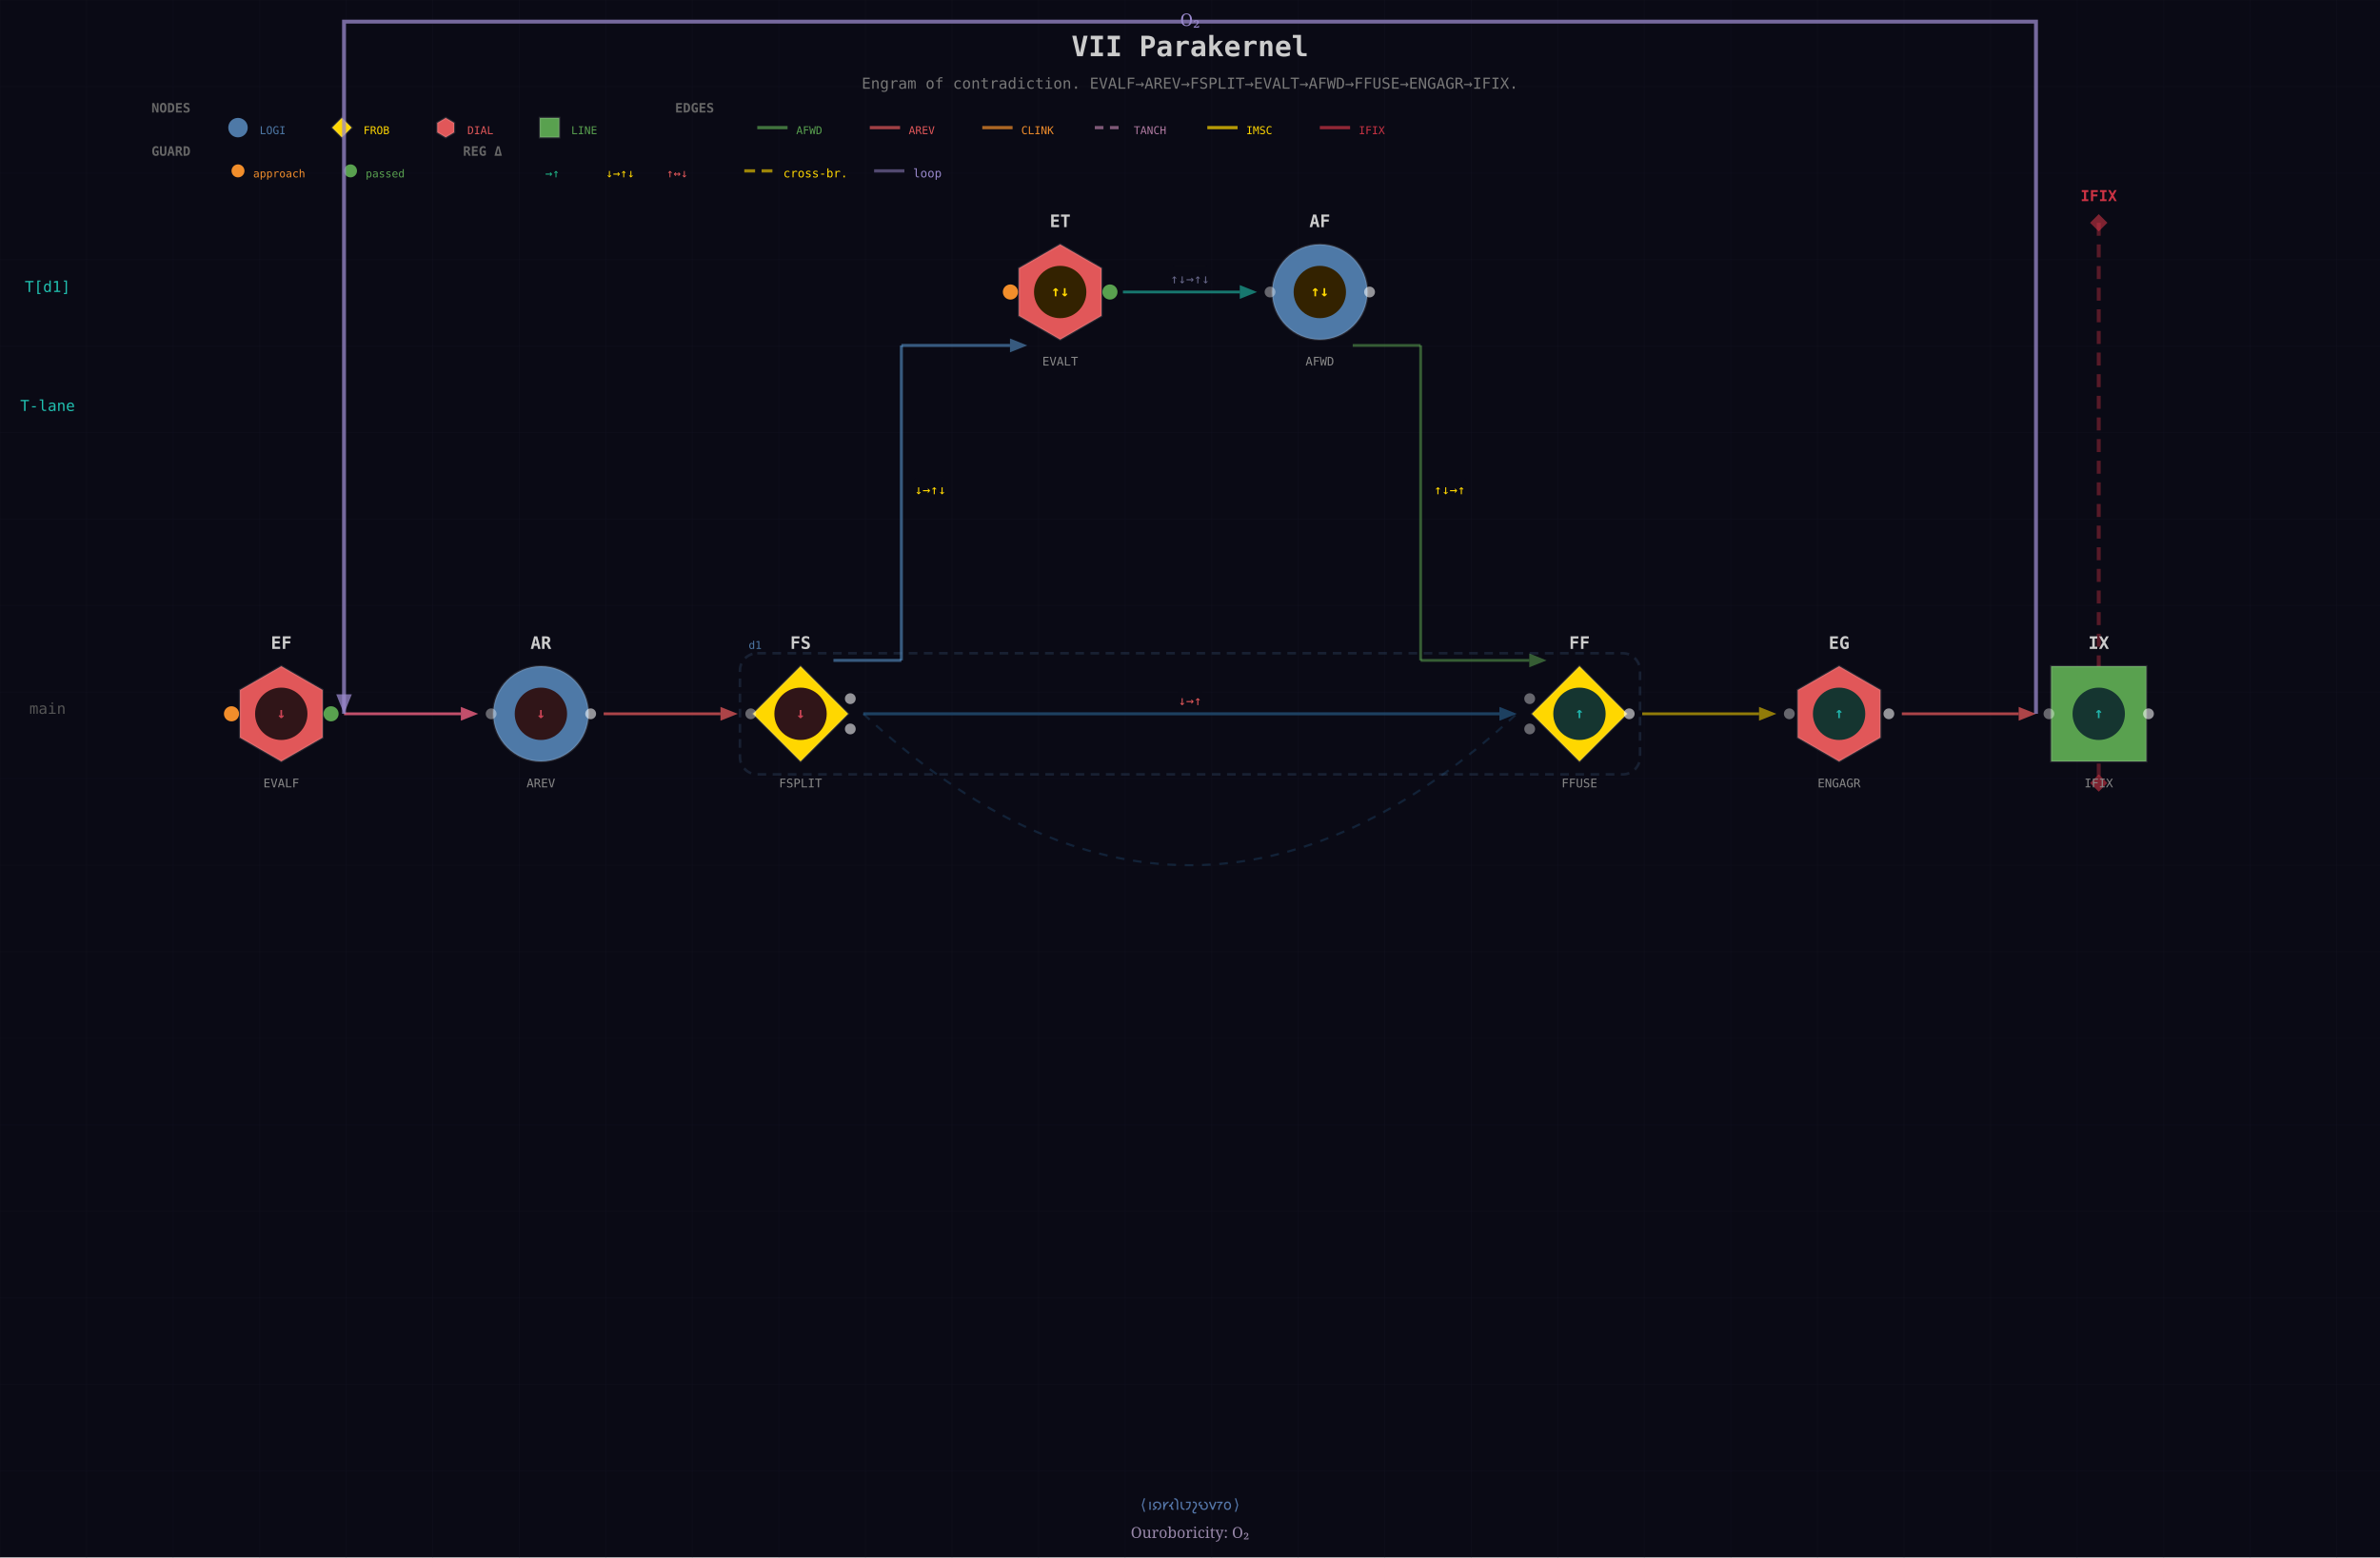
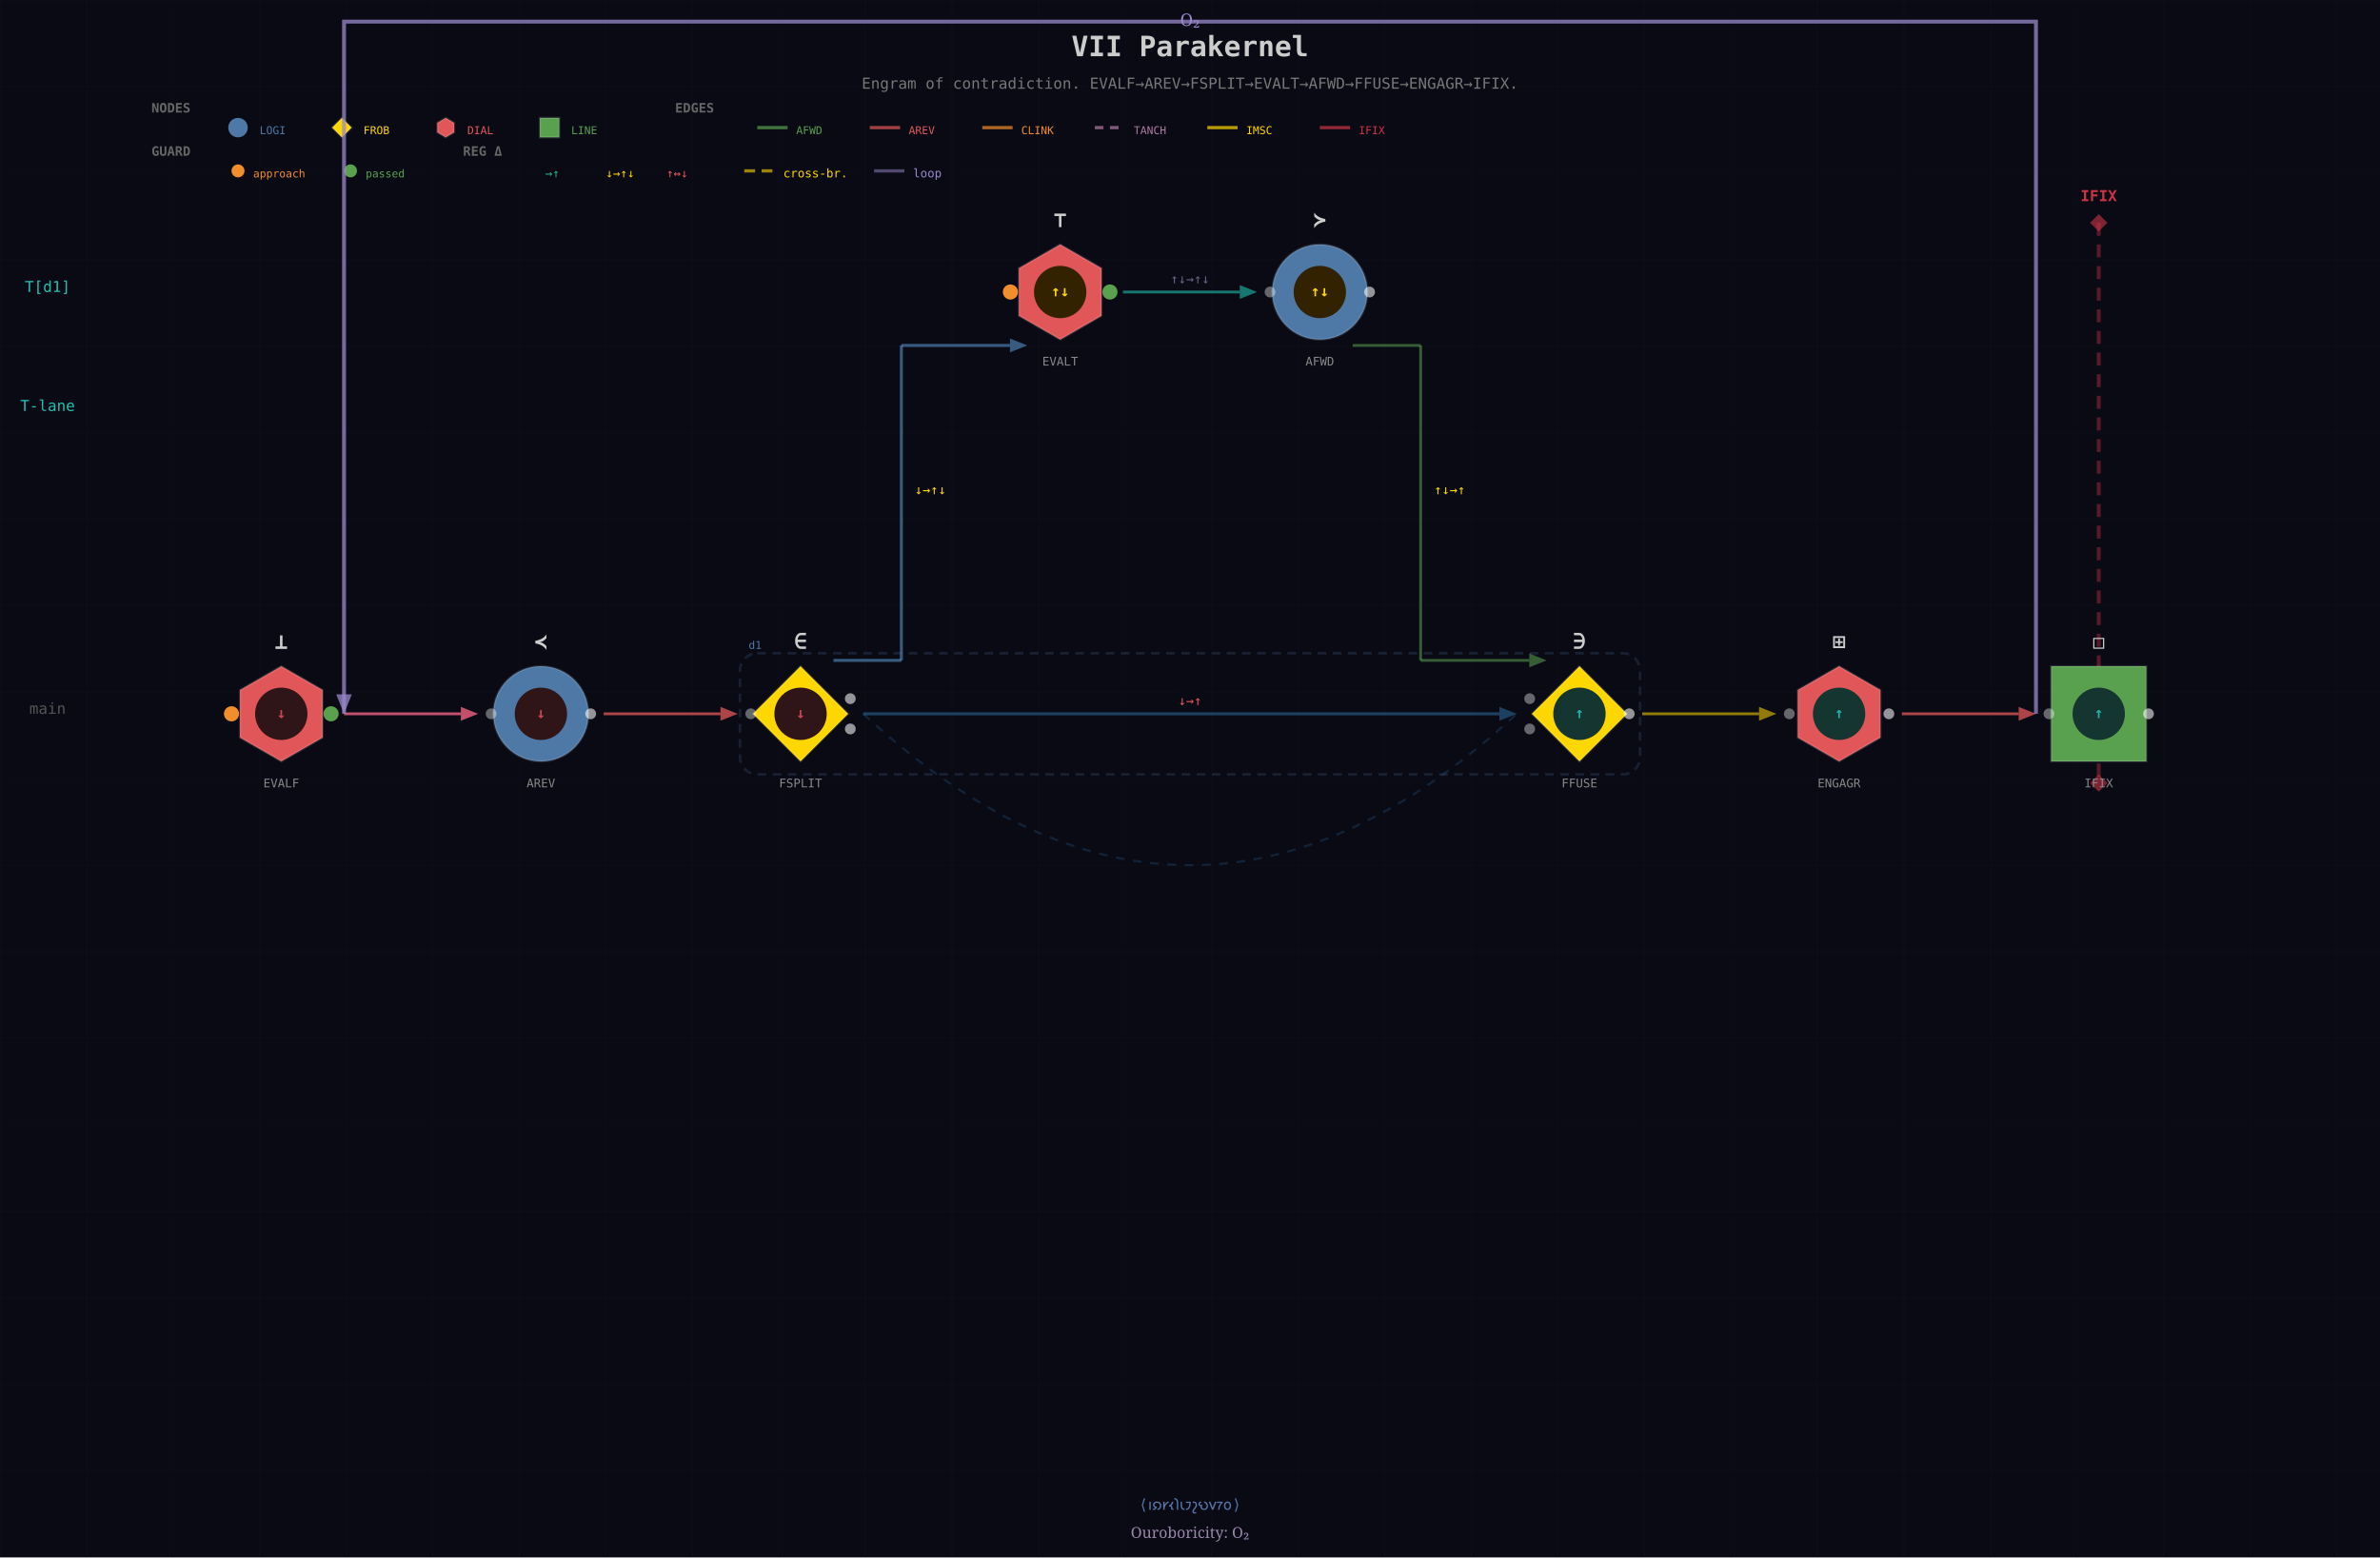
<svg xmlns="http://www.w3.org/2000/svg" viewBox="0 0 1100 720">
  <rect width="1100" height="720" fill="#0a0a15" />
  <line x1="0.0" y1="0.0" x2="0.0" y2="720.0" stroke="#151525" stroke-width="0.4" opacity="0.25" />
  <line x1="40.0" y1="0.0" x2="40.0" y2="720.0" stroke="#151525" stroke-width="0.4" opacity="0.25" />
  <line x1="80.0" y1="0.0" x2="80.0" y2="720.0" stroke="#151525" stroke-width="0.4" opacity="0.25" />
  <line x1="120.0" y1="0.0" x2="120.0" y2="720.0" stroke="#151525" stroke-width="0.4" opacity="0.25" />
  <line x1="160.0" y1="0.0" x2="160.0" y2="720.0" stroke="#151525" stroke-width="0.4" opacity="0.25" />
  <line x1="200.0" y1="0.0" x2="200.0" y2="720.0" stroke="#151525" stroke-width="0.4" opacity="0.25" />
  <line x1="240.0" y1="0.0" x2="240.0" y2="720.0" stroke="#151525" stroke-width="0.4" opacity="0.25" />
  <line x1="280.0" y1="0.0" x2="280.0" y2="720.0" stroke="#151525" stroke-width="0.4" opacity="0.25" />
  <line x1="320.0" y1="0.0" x2="320.0" y2="720.0" stroke="#151525" stroke-width="0.4" opacity="0.25" />
  <line x1="360.0" y1="0.0" x2="360.0" y2="720.0" stroke="#151525" stroke-width="0.4" opacity="0.25" />
  <line x1="400.0" y1="0.0" x2="400.0" y2="720.0" stroke="#151525" stroke-width="0.4" opacity="0.25" />
  <line x1="440.0" y1="0.0" x2="440.0" y2="720.0" stroke="#151525" stroke-width="0.4" opacity="0.25" />
  <line x1="480.0" y1="0.0" x2="480.0" y2="720.0" stroke="#151525" stroke-width="0.4" opacity="0.25" />
  <line x1="520.0" y1="0.0" x2="520.0" y2="720.0" stroke="#151525" stroke-width="0.4" opacity="0.25" />
  <line x1="560.0" y1="0.0" x2="560.0" y2="720.0" stroke="#151525" stroke-width="0.4" opacity="0.25" />
  <line x1="600.0" y1="0.0" x2="600.0" y2="720.0" stroke="#151525" stroke-width="0.4" opacity="0.25" />
  <line x1="640.0" y1="0.0" x2="640.0" y2="720.0" stroke="#151525" stroke-width="0.4" opacity="0.25" />
  <line x1="680.0" y1="0.0" x2="680.0" y2="720.0" stroke="#151525" stroke-width="0.4" opacity="0.25" />
  <line x1="720.0" y1="0.0" x2="720.0" y2="720.0" stroke="#151525" stroke-width="0.4" opacity="0.25" />
  <line x1="760.0" y1="0.0" x2="760.0" y2="720.0" stroke="#151525" stroke-width="0.4" opacity="0.25" />
  <line x1="800.0" y1="0.0" x2="800.0" y2="720.0" stroke="#151525" stroke-width="0.4" opacity="0.25" />
  <line x1="840.0" y1="0.0" x2="840.0" y2="720.0" stroke="#151525" stroke-width="0.4" opacity="0.25" />
  <line x1="880.0" y1="0.0" x2="880.0" y2="720.0" stroke="#151525" stroke-width="0.4" opacity="0.25" />
  <line x1="920.0" y1="0.0" x2="920.0" y2="720.0" stroke="#151525" stroke-width="0.4" opacity="0.25" />
  <line x1="960.0" y1="0.0" x2="960.0" y2="720.0" stroke="#151525" stroke-width="0.4" opacity="0.25" />
  <line x1="1000.0" y1="0.0" x2="1000.0" y2="720.0" stroke="#151525" stroke-width="0.4" opacity="0.25" />
  <line x1="1040.0" y1="0.0" x2="1040.0" y2="720.0" stroke="#151525" stroke-width="0.4" opacity="0.25" />
  <line x1="1080.0" y1="0.0" x2="1080.0" y2="720.0" stroke="#151525" stroke-width="0.4" opacity="0.25" />
  <line x1="0.0" y1="0.0" x2="1100.0" y2="0.0" stroke="#151525" stroke-width="0.4" opacity="0.25" />
  <line x1="0.0" y1="40.0" x2="1100.0" y2="40.0" stroke="#151525" stroke-width="0.4" opacity="0.25" />
  <line x1="0.0" y1="80.0" x2="1100.0" y2="80.0" stroke="#151525" stroke-width="0.4" opacity="0.25" />
  <line x1="0.0" y1="120.0" x2="1100.0" y2="120.0" stroke="#151525" stroke-width="0.4" opacity="0.25" />
  <line x1="0.0" y1="160.0" x2="1100.0" y2="160.0" stroke="#151525" stroke-width="0.4" opacity="0.25" />
  <line x1="0.0" y1="200.0" x2="1100.0" y2="200.0" stroke="#151525" stroke-width="0.4" opacity="0.25" />
  <line x1="0.0" y1="240.0" x2="1100.0" y2="240.0" stroke="#151525" stroke-width="0.4" opacity="0.25" />
  <line x1="0.0" y1="280.0" x2="1100.0" y2="280.0" stroke="#151525" stroke-width="0.4" opacity="0.25" />
  <line x1="0.0" y1="320.0" x2="1100.0" y2="320.0" stroke="#151525" stroke-width="0.4" opacity="0.25" />
  <line x1="0.0" y1="360.0" x2="1100.0" y2="360.0" stroke="#151525" stroke-width="0.4" opacity="0.25" />
  <line x1="0.0" y1="400.0" x2="1100.0" y2="400.0" stroke="#151525" stroke-width="0.4" opacity="0.25" />
  <line x1="0.0" y1="440.0" x2="1100.0" y2="440.0" stroke="#151525" stroke-width="0.4" opacity="0.25" />
  <line x1="0.0" y1="480.0" x2="1100.0" y2="480.0" stroke="#151525" stroke-width="0.4" opacity="0.25" />
  <line x1="0.0" y1="520.0" x2="1100.0" y2="520.0" stroke="#151525" stroke-width="0.4" opacity="0.25" />
  <line x1="0.0" y1="560.0" x2="1100.0" y2="560.0" stroke="#151525" stroke-width="0.4" opacity="0.25" />
  <line x1="0.0" y1="600.0" x2="1100.0" y2="600.0" stroke="#151525" stroke-width="0.4" opacity="0.25" />
  <line x1="0.0" y1="640.0" x2="1100.0" y2="640.0" stroke="#151525" stroke-width="0.4" opacity="0.25" />
  <line x1="0.0" y1="680.0" x2="1100.0" y2="680.0" stroke="#151525" stroke-width="0.4" opacity="0.25" />
  <text x="550.0" y="26.0" fill="#cccccc" font-size="13" text-anchor="middle" font-family="monospace" font-weight="bold">VII Parakernel</text>
  <text x="550.0" y="41.0" fill="#777" font-size="7" text-anchor="middle" font-family="monospace">Engram of contradiction. EVALF→AREV→FSPLIT→EVALT→AFWD→FFUSE→ENGAGR→IFIX.</text>
  <text x="22.0" y="190.0" fill="#20c0b0" font-size="7" text-anchor="middle" font-family="monospace">T-lane</text>
  <text x="22.0" y="135.0" fill="#20c0b0" font-size="7" text-anchor="middle" font-family="monospace">T[d1]</text>
  <text x="22.0" y="330.0" fill="#555" font-size="7" text-anchor="middle" font-family="monospace">main</text>
  <line x1="970.0" y1="103.0" x2="970.0" y2="362.0" stroke="#cc3344" stroke-width="1.8" opacity="0.4" stroke-dasharray="6,4" />
  <text x="970.0" y="93.0" fill="#cc3344" font-size="7" text-anchor="middle" font-family="monospace" font-weight="bold">IFIX</text>
  <polygon points="970.0,99.0 974.0,103 970.0,107.0 966.0,103" fill="#cc3344" opacity="0.6" />
  <polygon points="970.0,358.0 974.0,362 970.0,366.0 966.0,362" fill="#cc3344" opacity="0.6" />
  <line x1="385.2" y1="305.3" x2="416.6" y2="305.3" stroke="#5b9bd5" stroke-width="1.4" opacity="0.55" />
  <line x1="416.6" y1="305.3" x2="416.6" y2="159.7" stroke="#5b9bd5" stroke-width="1.4" opacity="0.55" />
  <line x1="416.6" y1="159.7" x2="466.8" y2="159.7" stroke="#5b9bd5" stroke-width="1.4" opacity="0.55" />
  <polygon points="474.8,159.7 466.8,162.9 466.8,156.5" fill="#5b9bd5" opacity="0.55" />
  <rect x="422.0" y="220.5" width="16.0" height="10" fill="#0a0a15" opacity="0.7" rx="3" />
  <text x="430.0" y="228.5" fill="#ffd700" font-size="6" text-anchor="middle" font-family="monospace">↓→↑↓</text>
  <line x1="519.0" y1="135.0" x2="573.0" y2="135.0" stroke="#20d0b8" stroke-width="1.3" opacity="0.55" />
  <polygon points="581.0,135.0 573.0,138.2 573.0,131.8" fill="#20d0b8" opacity="0.55" />
  <rect x="540.0" y="123.0" width="20.0" height="10" fill="#0a0a15" opacity="0.7" rx="3" />
  <text x="550.0" y="131.0" fill="#666688" font-size="6" text-anchor="middle" font-family="monospace">↑↓→↑↓</text>
  <line x1="625.2" y1="159.7" x2="656.6" y2="159.7" stroke="#59a14f" stroke-width="1.3" opacity="0.55" />
  <line x1="656.6" y1="159.7" x2="656.6" y2="305.3" stroke="#59a14f" stroke-width="1.3" opacity="0.55" />
  <line x1="656.6" y1="305.3" x2="706.8" y2="305.3" stroke="#59a14f" stroke-width="1.3" opacity="0.55" />
  <polygon points="714.8,305.3 706.8,308.5 706.8,302.1" fill="#59a14f" opacity="0.55" />
  <rect x="662.0" y="220.5" width="16.0" height="10" fill="#0a0a15" opacity="0.7" rx="3" />
  <text x="670.0" y="228.5" fill="#ffd700" font-size="6" text-anchor="middle" font-family="monospace">↑↓→↑</text>
  <line x1="399.0" y1="330.0" x2="693.0" y2="330.0" stroke="#2b6b9f" stroke-width="1.4" opacity="0.55" />
  <polygon points="701.0,330.0 693.0,333.2 693.0,326.8" fill="#2b6b9f" opacity="0.55" />
  <rect x="544.0" y="318.0" width="12.0" height="10" fill="#0a0a15" opacity="0.7" rx="3" />
  <text x="550.0" y="326.0" fill="#e15759" font-size="6" text-anchor="middle" font-family="monospace">↓→↑</text>
  <line x1="159.0" y1="330.0" x2="213.0" y2="330.0" stroke="#ff6688" stroke-width="1.3" opacity="0.75" />
  <polygon points="221.0,330.0 213.0,333.2 213.0,326.8" fill="#ff6688" opacity="0.75" />
  <line x1="279.0" y1="330.0" x2="333.0" y2="330.0" stroke="#e15759" stroke-width="1.3" opacity="0.75" />
  <polygon points="341.0,330.0 333.0,333.2 333.0,326.8" fill="#e15759" opacity="0.75" />
  <line x1="879.0" y1="330.0" x2="933.0" y2="330.0" stroke="#e15759" stroke-width="1.3" opacity="0.75" />
  <polygon points="941.0,330.0 933.0,333.2 933.0,326.8" fill="#e15759" opacity="0.75" />
  <line x1="759.0" y1="330.0" x2="813.0" y2="330.0" stroke="#ffd700" stroke-width="1.3" opacity="0.55" />
  <polygon points="821.0,330.0 813.0,333.2 813.0,326.8" fill="#ffd700" opacity="0.55" />
  <path d="M399.0,330.0 Q550.0,470.0 701.0,330.0" fill="none" stroke="#2b6b9f" stroke-dasharray="4,4" stroke-width="1" opacity="0.25" />
  <polygon points="149.1,341.0 130.0,352.0 110.9,341.0 110.9,319.0 130.0,308.0 149.1,319.0" fill="#e15759" stroke="#ffffff20" stroke-width="1.0" />
  <circle cx="130.0" cy="330.0" r="12.1" fill="#301518" stroke-width="0" />
  <text x="130.0" y="332.0" fill="#cc4455" font-size="7" text-anchor="middle" font-family="monospace" font-weight="bold">↓</text>
-   <text x="130.0" y="300.0" fill="#cccccc" font-size="8" text-anchor="middle" font-family="monospace" font-weight="bold">EF</text>
+   <text x="130.0" y="300.0" fill="#cccccc" font-size="10" text-anchor="middle" font-family="monospace" font-weight="bold">⊥</text>
  <text x="130.0" y="364.0" fill="#888" font-size="5.5" text-anchor="middle" font-family="monospace">EVALF</text>
  <circle cx="107.0" cy="330.0" r="3.5" fill="#f28e2b" stroke-width="0.8" />
  <circle cx="153.0" cy="330.0" r="3.5" fill="#59a14f" stroke-width="0.9" />
  <circle cx="250.0" cy="330.0" r="22.0" fill="#4e79a7" stroke="#ffffff20" stroke-width="1.0" />
  <circle cx="250.0" cy="330.0" r="12.1" fill="#301518" stroke-width="0" />
  <text x="250.0" y="332.0" fill="#cc4455" font-size="7" text-anchor="middle" font-family="monospace" font-weight="bold">↓</text>
-   <text x="250.0" y="300.0" fill="#cccccc" font-size="8" text-anchor="middle" font-family="monospace" font-weight="bold">AR</text>
+   <text x="250.0" y="300.0" fill="#cccccc" font-size="10" text-anchor="middle" font-family="monospace" font-weight="bold">≺</text>
  <text x="250.0" y="364.0" fill="#888" font-size="5.5" text-anchor="middle" font-family="monospace">AREV</text>
  <circle cx="227.0" cy="330.0" r="2.5" fill="#ffffff60" stroke-width="0" />
  <circle cx="273.0" cy="330.0" r="2.5" fill="#ffffff90" stroke-width="0" />
  <polygon points="370.0,308.0 392.0,330 370.0,352.0 348.0,330" fill="#ffd700" stroke="#ffffff20" stroke-width="1.0" />
  <circle cx="370.0" cy="330.0" r="12.1" fill="#301518" stroke-width="0" />
  <text x="370.0" y="332.0" fill="#cc4455" font-size="7" text-anchor="middle" font-family="monospace" font-weight="bold">↓</text>
-   <text x="370.0" y="300.0" fill="#cccccc" font-size="8" text-anchor="middle" font-family="monospace" font-weight="bold">FS</text>
+   <text x="370.0" y="300.0" fill="#cccccc" font-size="10" text-anchor="middle" font-family="monospace" font-weight="bold">∈</text>
  <text x="370.0" y="364.0" fill="#888" font-size="5.5" text-anchor="middle" font-family="monospace">FSPLIT</text>
  <circle cx="347.0" cy="330.0" r="2.5" fill="#ffffff60" stroke-width="0" />
  <circle cx="393.0" cy="323.0" r="2.5" fill="#ffffff90" stroke-width="0" />
  <circle cx="393.0" cy="337.0" r="2.5" fill="#ffffff90" stroke-width="0" />
  <polygon points="509.1,146.0 490.0,157.0 470.9,146.0 470.9,124.0 490.0,113.0 509.1,124.0" fill="#e15759" stroke="#ffffff20" stroke-width="1.0" />
  <circle cx="490.0" cy="135.0" r="12.1" fill="#332200" stroke-width="0" />
  <text x="490.0" y="137.0" fill="#ffd700" font-size="7" text-anchor="middle" font-family="monospace" font-weight="bold">↑↓</text>
-   <text x="490.0" y="105.0" fill="#cccccc" font-size="8" text-anchor="middle" font-family="monospace" font-weight="bold">ET</text>
+   <text x="490.0" y="105.0" fill="#cccccc" font-size="10" text-anchor="middle" font-family="monospace" font-weight="bold">⊤</text>
  <text x="490.0" y="169.0" fill="#888" font-size="5.5" text-anchor="middle" font-family="monospace">EVALT</text>
  <circle cx="467.0" cy="135.0" r="3.5" fill="#f28e2b" stroke-width="0.8" />
  <circle cx="513.0" cy="135.0" r="3.5" fill="#59a14f" stroke-width="0.9" />
  <circle cx="610.0" cy="135.0" r="22.0" fill="#4e79a7" stroke="#ffffff20" stroke-width="1.0" />
  <circle cx="610.0" cy="135.0" r="12.1" fill="#332200" stroke-width="0" />
  <text x="610.0" y="137.0" fill="#ffd700" font-size="7" text-anchor="middle" font-family="monospace" font-weight="bold">↑↓</text>
-   <text x="610.0" y="105.0" fill="#cccccc" font-size="8" text-anchor="middle" font-family="monospace" font-weight="bold">AF</text>
+   <text x="610.0" y="105.0" fill="#cccccc" font-size="10" text-anchor="middle" font-family="monospace" font-weight="bold">≻</text>
  <text x="610.0" y="169.0" fill="#888" font-size="5.5" text-anchor="middle" font-family="monospace">AFWD</text>
  <circle cx="587.0" cy="135.0" r="2.5" fill="#ffffff60" stroke-width="0" />
  <circle cx="633.0" cy="135.0" r="2.5" fill="#ffffff90" stroke-width="0" />
  <polygon points="730.0,308.0 752.0,330 730.0,352.0 708.0,330" fill="#ffd700" stroke="#ffffff20" stroke-width="1.0" />
  <circle cx="730.0" cy="330.0" r="12.1" fill="#153530" stroke-width="0" />
  <text x="730.0" y="332.0" fill="#20b2aa" font-size="7" text-anchor="middle" font-family="monospace" font-weight="bold">↑</text>
-   <text x="730.0" y="300.0" fill="#cccccc" font-size="8" text-anchor="middle" font-family="monospace" font-weight="bold">FF</text>
+   <text x="730.0" y="300.0" fill="#cccccc" font-size="10" text-anchor="middle" font-family="monospace" font-weight="bold">∋</text>
  <text x="730.0" y="364.0" fill="#888" font-size="5.5" text-anchor="middle" font-family="monospace">FFUSE</text>
  <circle cx="707.0" cy="323.0" r="2.5" fill="#ffffff60" stroke-width="0" />
  <circle cx="707.0" cy="337.0" r="2.5" fill="#ffffff60" stroke-width="0" />
  <circle cx="753.0" cy="330.0" r="2.5" fill="#ffffff90" stroke-width="0" />
  <polygon points="869.1,341.0 850.0,352.0 830.9,341.0 830.9,319.0 850.0,308.0 869.1,319.0" fill="#e15759" stroke="#ffffff20" stroke-width="1.0" />
  <circle cx="850.0" cy="330.0" r="12.1" fill="#153530" stroke-width="0" />
  <text x="850.0" y="332.0" fill="#20b2aa" font-size="7" text-anchor="middle" font-family="monospace" font-weight="bold">↑</text>
-   <text x="850.0" y="300.0" fill="#cccccc" font-size="8" text-anchor="middle" font-family="monospace" font-weight="bold">EG</text>
+   <text x="850.0" y="300.0" fill="#cccccc" font-size="10" text-anchor="middle" font-family="monospace" font-weight="bold">⊞</text>
  <text x="850.0" y="364.0" fill="#888" font-size="5.5" text-anchor="middle" font-family="monospace">ENGAGR</text>
  <circle cx="827.0" cy="330.0" r="2.5" fill="#ffffff60" stroke-width="0" />
  <circle cx="873.0" cy="330.0" r="2.5" fill="#ffffff90" stroke-width="0" />
  <rect x="948.0" y="308.0" width="44.0" height="44.0" fill="#59a14f" stroke="#ffffff20" stroke-width="1.0" />
  <circle cx="970.0" cy="330.0" r="12.1" fill="#153530" stroke-width="0" />
  <text x="970.0" y="332.0" fill="#20b2aa" font-size="7" text-anchor="middle" font-family="monospace" font-weight="bold">↑</text>
-   <text x="970.0" y="300.0" fill="#cccccc" font-size="8" text-anchor="middle" font-family="monospace" font-weight="bold">IX</text>
+   <text x="970.0" y="300.0" fill="#cccccc" font-size="10" text-anchor="middle" font-family="monospace" font-weight="bold">◻</text>
  <text x="970.0" y="364.0" fill="#888" font-size="5.5" text-anchor="middle" font-family="monospace">IFIX</text>
  <circle cx="947.0" cy="330.0" r="2.5" fill="#ffffff60" stroke-width="0" />
  <circle cx="993.0" cy="330.0" r="2.5" fill="#ffffff90" stroke-width="0" />
  <text x="550.0" y="698.0" fill="#5577aa" font-size="7" text-anchor="middle" font-family="monospace">⟨𐑦𐑸𐑾𐑬𐑐𐑧𐑲𐑟𐑻𐑫𐑳𐑴⟩</text>
  <text x="550.0" y="711.0" fill="#9988aa" font-size="7" text-anchor="middle" font-family="serif">Ouroboricity: O₂</text>
  <text x="70.0" y="52.0" fill="#666" font-size="6" text-anchor="start" font-family="monospace" font-weight="bold">NODES</text>
  <circle cx="110.0" cy="59.0" r="4.5" fill="#4e79a7" stroke-width="0" />
  <text x="120.0" y="62.0" fill="#4e79a7" font-size="5" text-anchor="start" font-family="monospace">LOGI</text>
  <polygon points="158,54.5 162.5,59 158,63.5 153.5,59" fill="#ffd700" stroke="#ffffff20" stroke-width="1.0" />
  <text x="168.0" y="62.0" fill="#ffd700" font-size="5" text-anchor="start" font-family="monospace">FROB</text>
  <polygon points="209.9,61.2 206.0,63.5 202.1,61.2 202.1,56.8 206.0,54.5 209.9,56.8" fill="#e15759" stroke="#ffffff20" stroke-width="1.0" />
  <text x="216.0" y="62.0" fill="#e15759" font-size="5" text-anchor="start" font-family="monospace">DIAL</text>
  <rect x="249.5" y="54.5" width="9.0" height="9.0" fill="#59a14f" stroke="#ffffff20" stroke-width="1.0" />
  <text x="264.0" y="62.0" fill="#59a14f" font-size="5" text-anchor="start" font-family="monospace">LINE</text>
  <text x="312.0" y="52.0" fill="#666" font-size="6" text-anchor="start" font-family="monospace" font-weight="bold">EDGES</text>
  <line x1="350.0" y1="59.0" x2="364.0" y2="59.0" stroke="#59a14f" stroke-width="1.5" opacity="0.7" />
  <text x="368.0" y="62.0" fill="#59a14f" font-size="5" text-anchor="start" font-family="monospace">AFWD</text>
  <line x1="402.0" y1="59.0" x2="416.0" y2="59.0" stroke="#e15759" stroke-width="1.5" opacity="0.7" />
  <text x="420.0" y="62.0" fill="#e15759" font-size="5" text-anchor="start" font-family="monospace">AREV</text>
  <line x1="454.0" y1="59.0" x2="468.0" y2="59.0" stroke="#f28e2b" stroke-width="1.5" opacity="0.7" />
  <text x="472.0" y="62.0" fill="#f28e2b" font-size="5" text-anchor="start" font-family="monospace">CLINK</text>
  <line x1="506.0" y1="59.0" x2="520.0" y2="59.0" stroke="#b07aa1" stroke-width="1.5" opacity="0.7" stroke-dasharray="4,3" />
  <text x="524.0" y="62.0" fill="#b07aa1" font-size="5" text-anchor="start" font-family="monospace">TANCH</text>
  <line x1="558.0" y1="59.0" x2="572.0" y2="59.0" stroke="#ffd700" stroke-width="1.5" opacity="0.7" />
  <text x="576.0" y="62.0" fill="#ffd700" font-size="5" text-anchor="start" font-family="monospace">IMSC</text>
  <line x1="610.0" y1="59.0" x2="624.0" y2="59.0" stroke="#cc3344" stroke-width="1.5" opacity="0.7" />
  <text x="628.0" y="62.0" fill="#cc3344" font-size="5" text-anchor="start" font-family="monospace">IFIX</text>
  <text x="70.0" y="72.0" fill="#666" font-size="6" text-anchor="start" font-family="monospace" font-weight="bold">GUARD</text>
  <circle cx="110.0" cy="79.0" r="3.0" fill="#f28e2b" stroke-width="0.8" />
  <text x="117.0" y="82.0" fill="#f28e2b" font-size="5" text-anchor="start" font-family="monospace">approach</text>
  <circle cx="162.0" cy="79.0" r="3.0" fill="#59a14f" stroke-width="0.9" />
  <text x="169.0" y="82.0" fill="#59a14f" font-size="5" text-anchor="start" font-family="monospace">passed</text>
  <text x="214.0" y="72.0" fill="#666" font-size="6" text-anchor="start" font-family="monospace" font-weight="bold">REG Δ</text>
  <text x="252.0" y="82.0" fill="#20b888" font-size="5.5" text-anchor="start" font-family="monospace">→↑</text>
  <text x="280.0" y="82.0" fill="#ffd700" font-size="5.5" text-anchor="start" font-family="monospace">↓→↑↓</text>
  <text x="308.0" y="82.0" fill="#e15759" font-size="5.5" text-anchor="start" font-family="monospace">↑↔↓</text>
  <line x1="344.0" y1="79.0" x2="358.0" y2="79.0" stroke="#ffd700" stroke-width="1.5" opacity="0.6" stroke-dasharray="5,3" />
  <text x="362.0" y="82.0" fill="#ffd700" font-size="5.5" text-anchor="start" font-family="monospace">cross-br.</text>
  <line x1="404.0" y1="79.0" x2="418.0" y2="79.0" stroke="#9988cc" stroke-width="1.5" opacity="0.5" />
  <text x="422.0" y="82.0" fill="#9988cc" font-size="5.5" text-anchor="start" font-family="monospace">loop</text>
  <rect x="342.0" y="302" width="416.0" height="56" fill="none" stroke="#4e79a7" stroke-width="1.2" opacity="0.2" rx="8" ry="8" stroke-dasharray="4,3" />
  <text x="346.0" y="300.0" fill="#4e79a7" font-size="5" text-anchor="start" font-family="monospace">d1</text>
  <path d="M941.0,330.0 L941.0,10.0 L159.0,10.0 L159.0,330.0" fill="none" stroke="#9988cc" stroke-width="1.8" opacity="0.75" />
  <polygon points="159.0,330.0 155.4,321.0 162.6,321.0" fill="#9988cc" opacity="0.75" />
  <text x="550.0" y="12.0" fill="#9988cc" font-size="8" text-anchor="middle" font-family="serif">O₂</text>
</svg>
